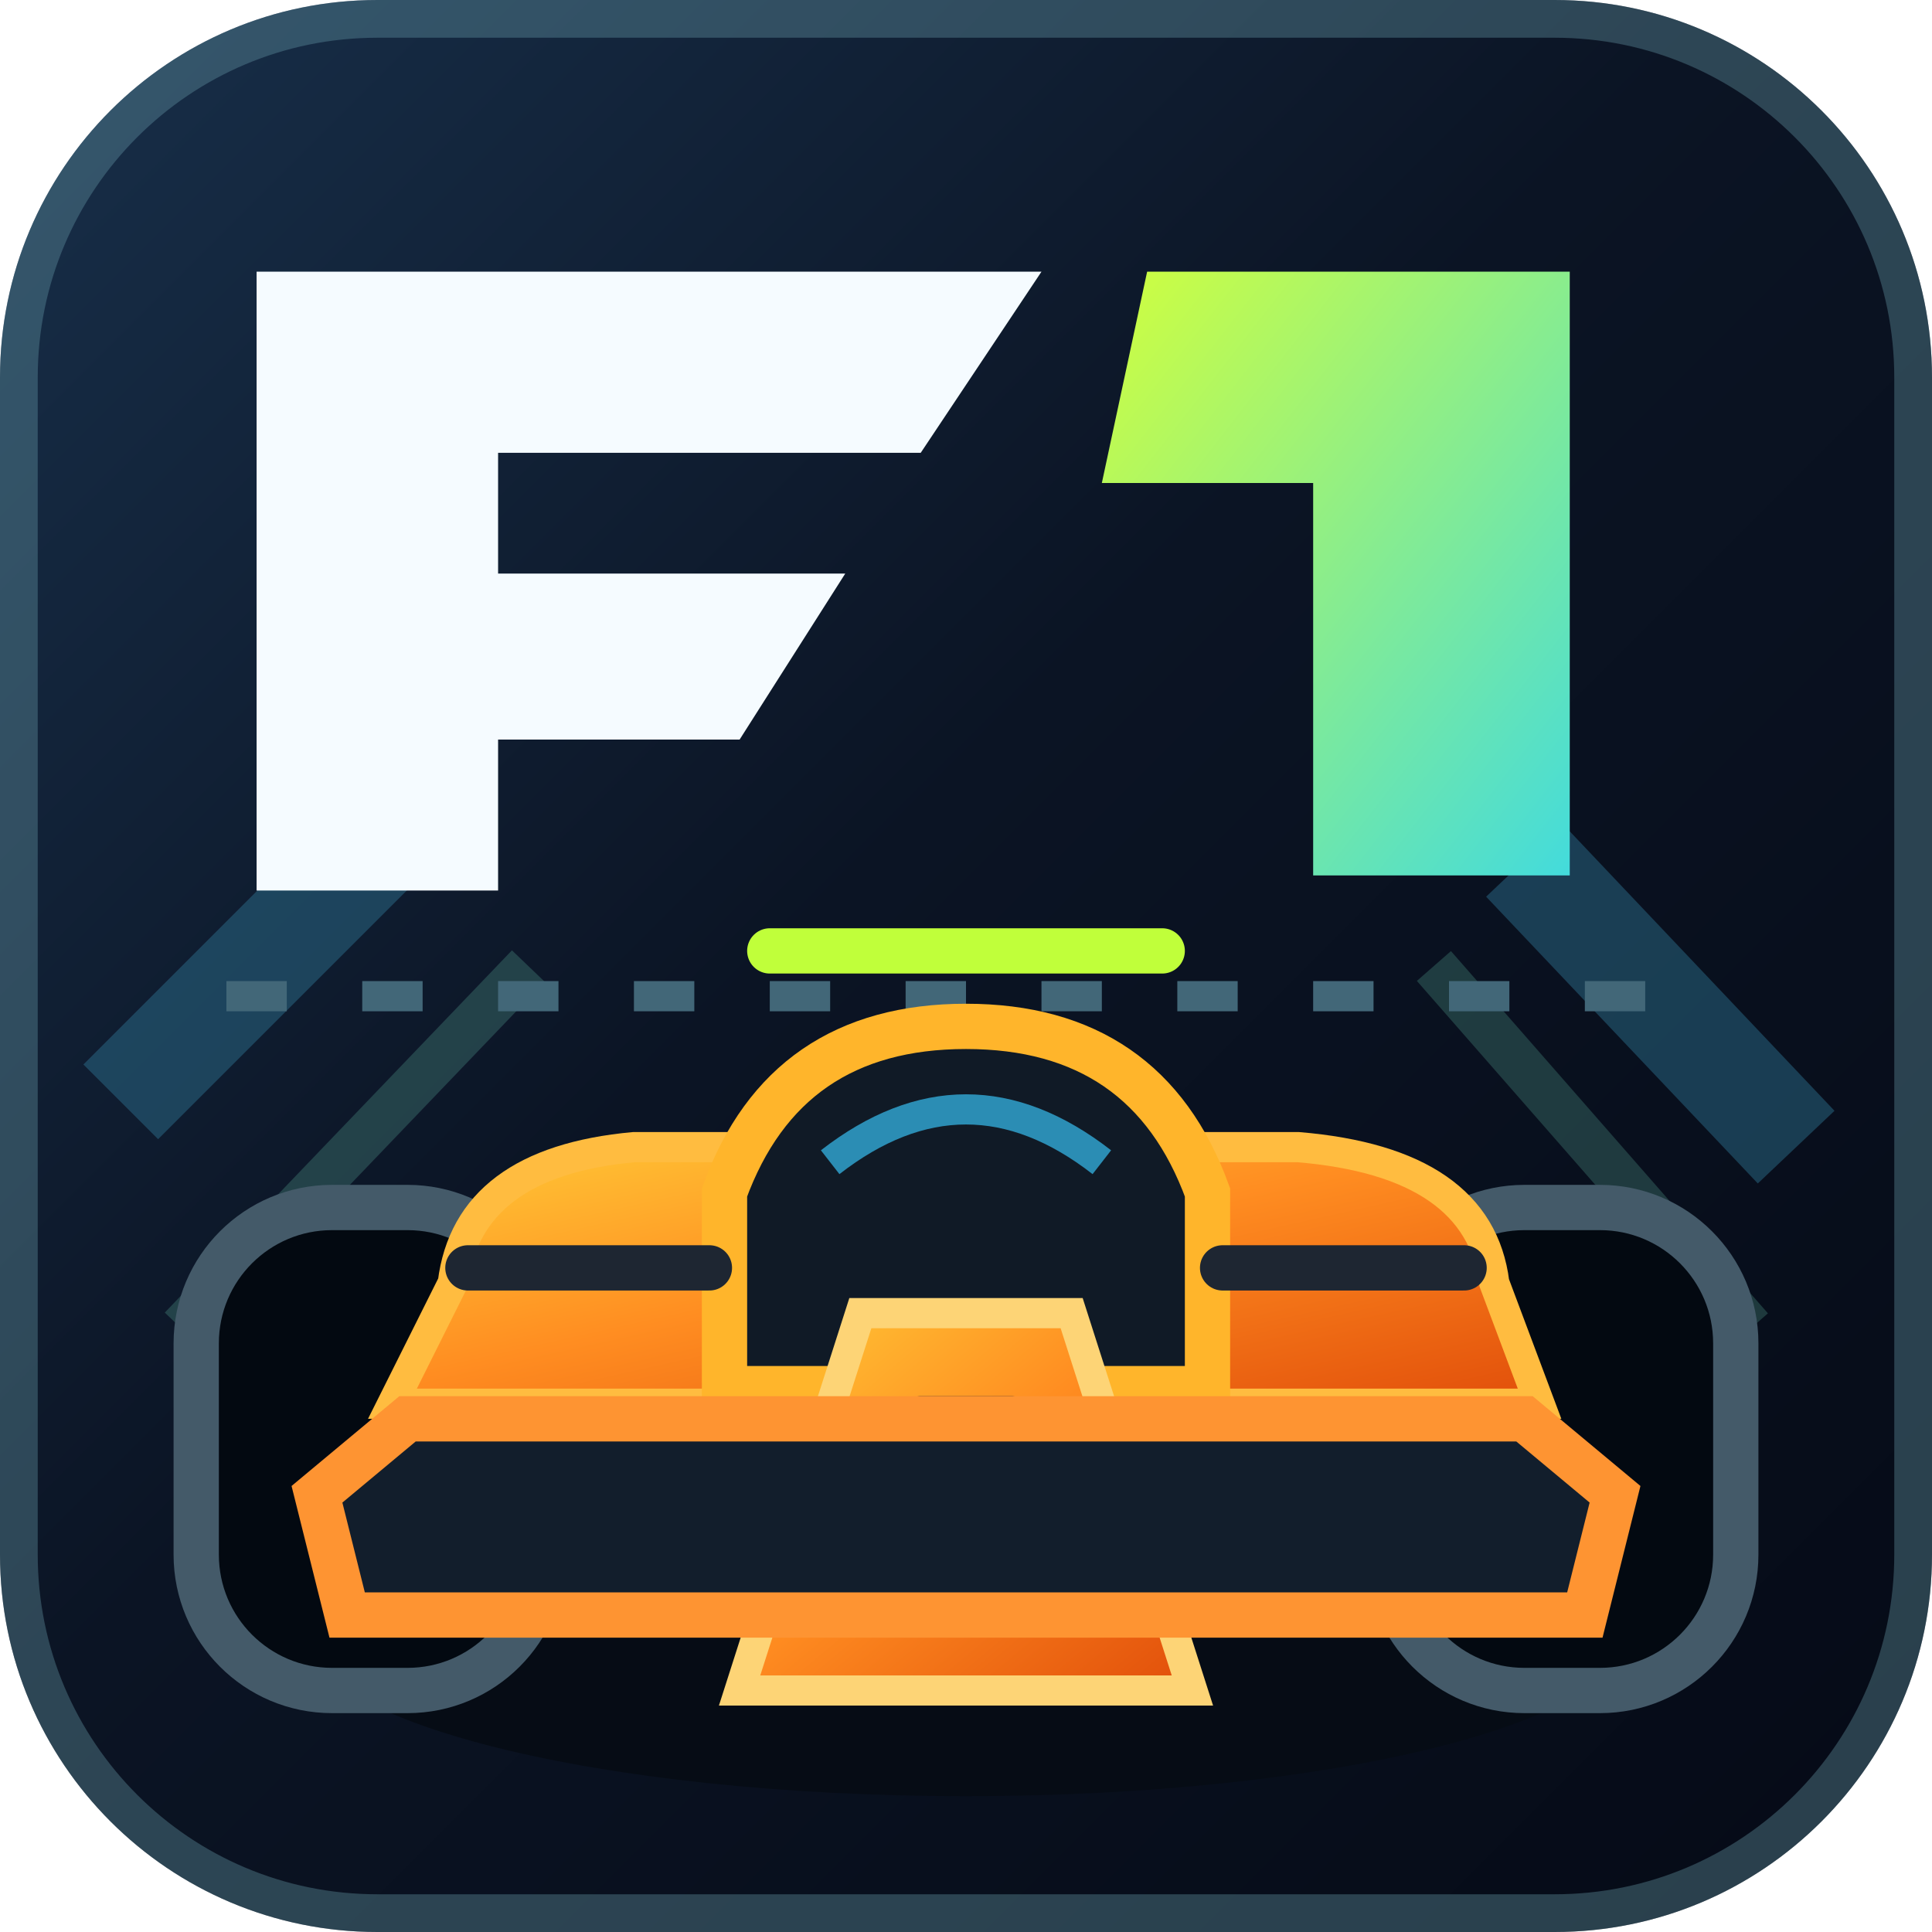
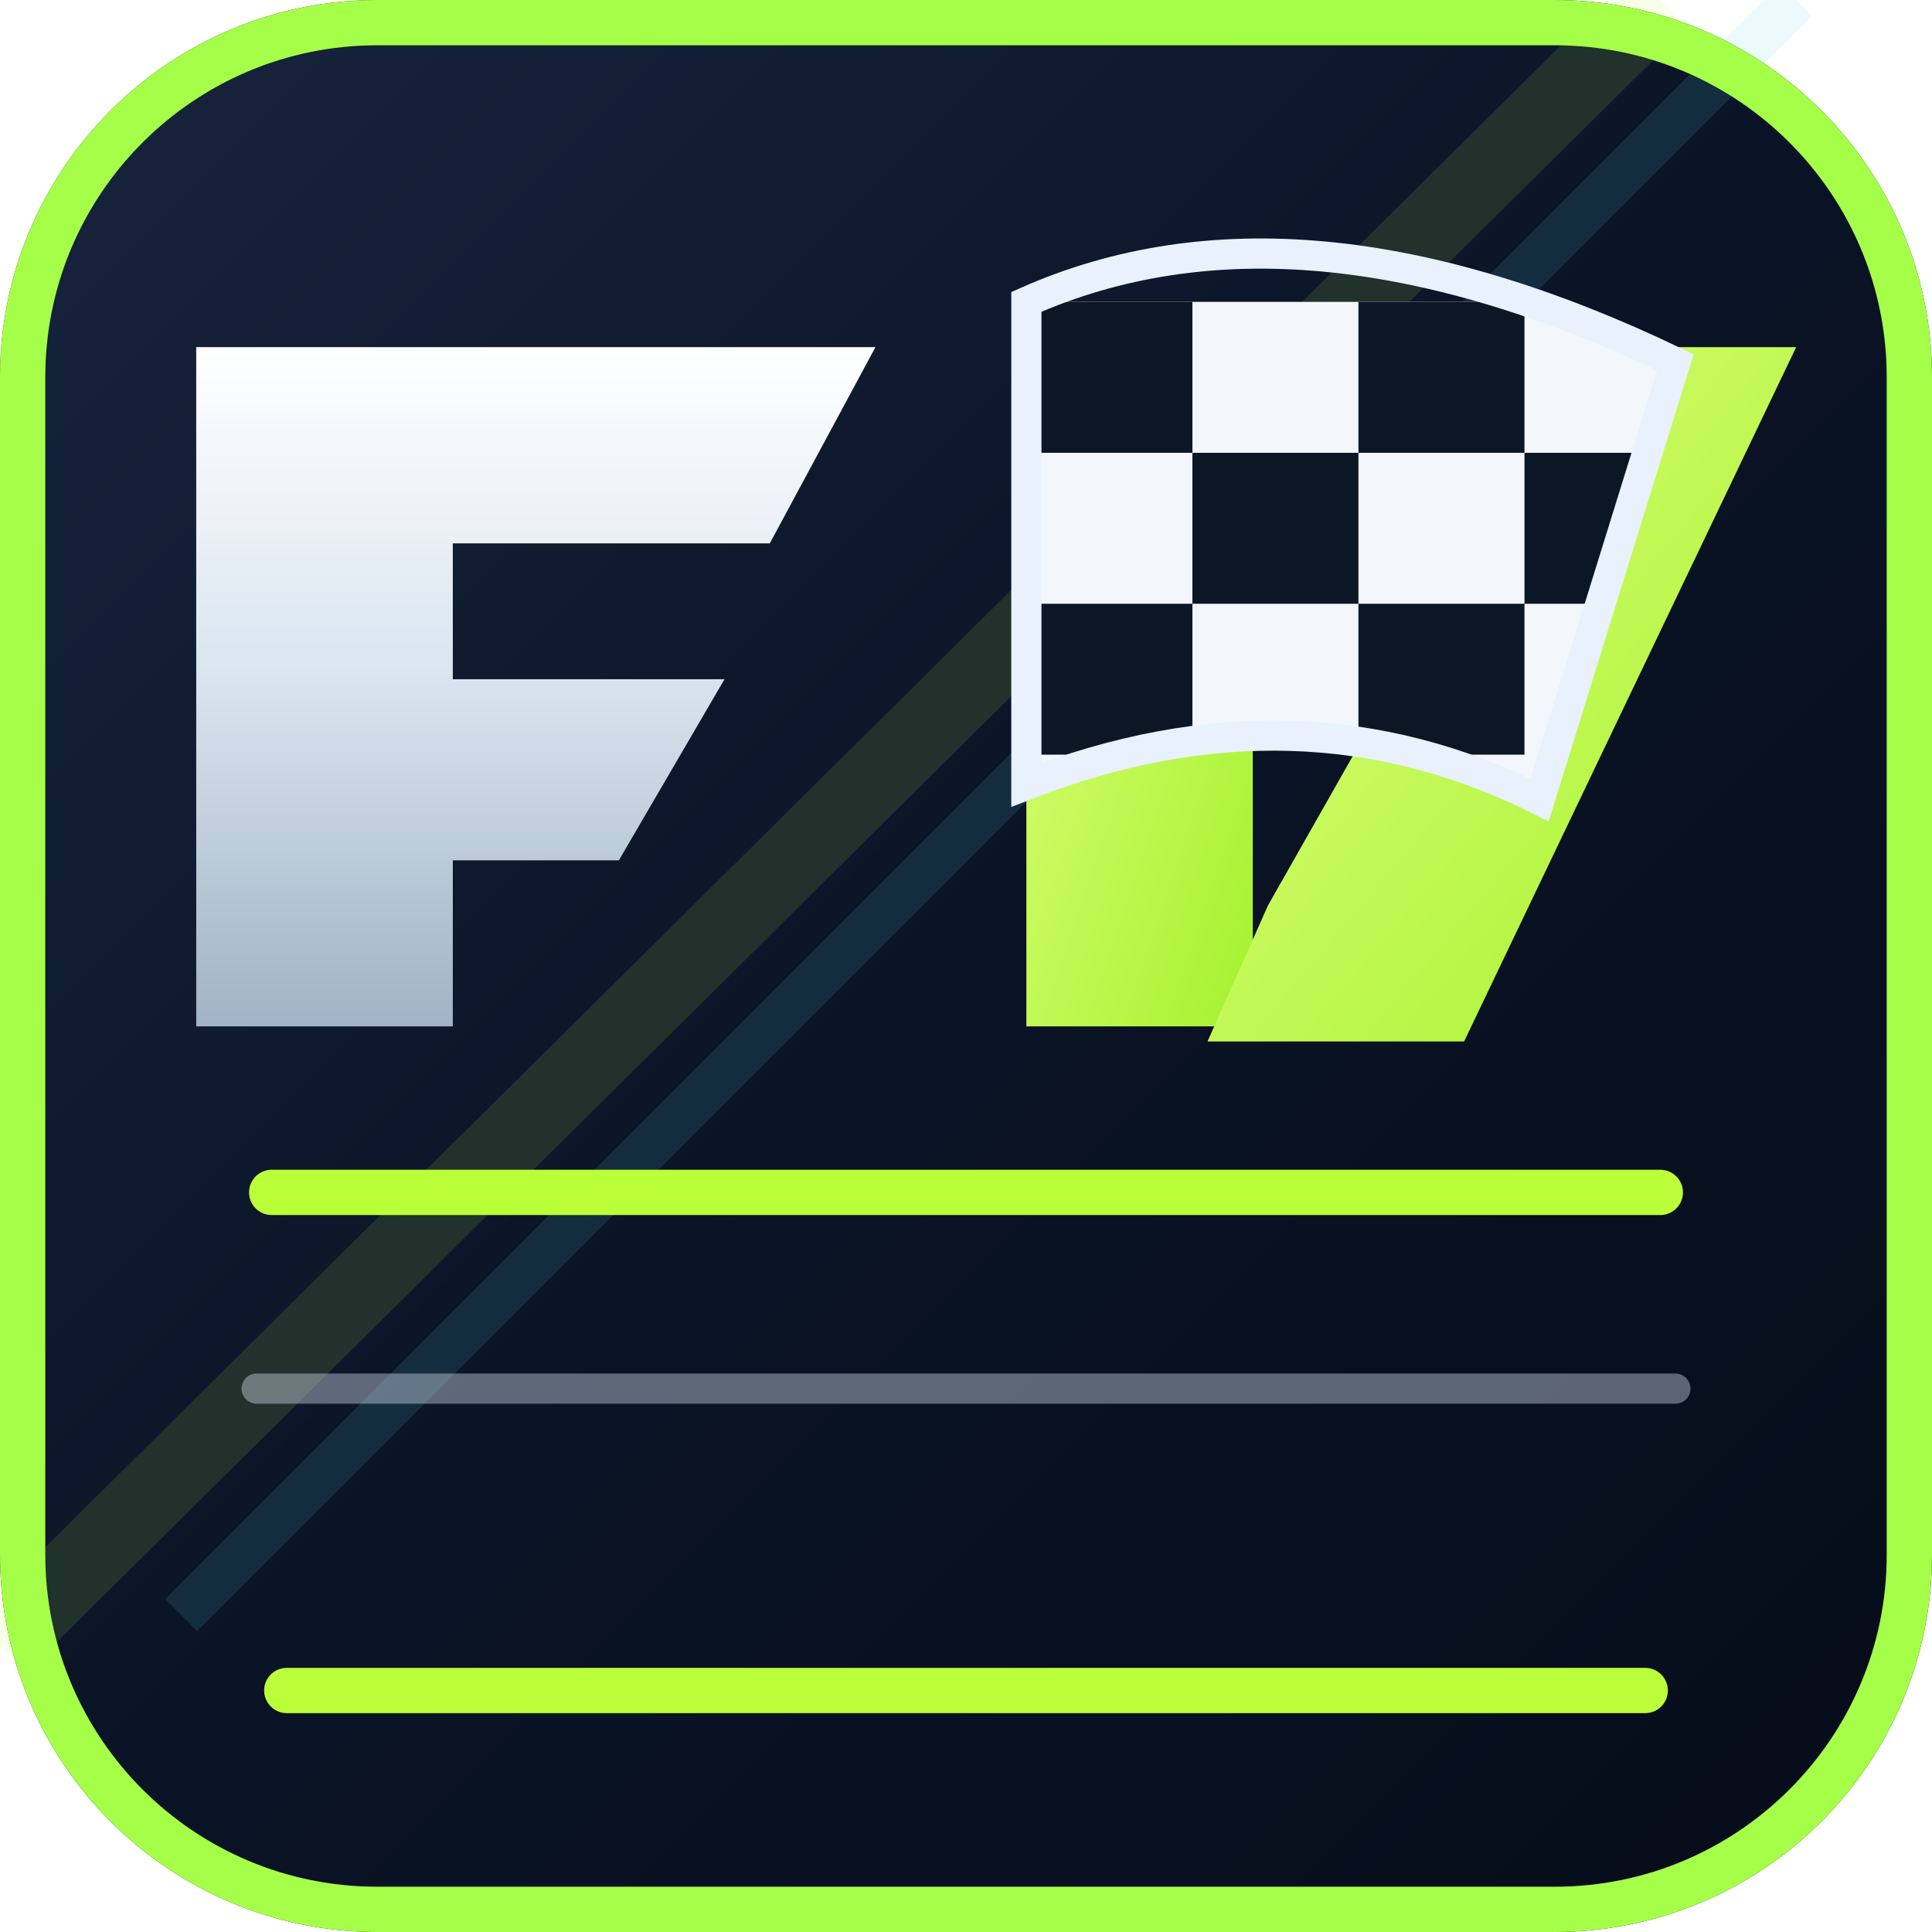
- <svg xmlns="http://www.w3.org/2000/svg" viewBox="0 0 128 128" role="img" aria-label="F1 Invincible racing-car icon">
+ <svg xmlns="http://www.w3.org/2000/svg" viewBox="0 0 128 128" role="img" aria-label="F1 Invincible chequered flag emblem">
  <defs>
    <linearGradient id="bg" x1="0" y1="0" x2="1" y2="1">
-       <stop stop-color="#18304b" />
-       <stop offset=".45" stop-color="#0b1424" />
-       <stop offset="1" stop-color="#050a16" />
+       <stop stop-color="#17253e" />
+       <stop offset="0.52" stop-color="#0a1325" />
+       <stop offset="1" stop-color="#060c18" />
    </linearGradient>
-     <linearGradient id="car" x1="0" y1="0" x2="1" y2="1">
-       <stop stop-color="#ffcb37" />
-       <stop offset=".46" stop-color="#ff8d21" />
-       <stop offset="1" stop-color="#e14e0a" />
+     <linearGradient id="metal" x1="0" x2="0" y1="0" y2="1">
+       <stop stop-color="#fff" />
+       <stop offset=".48" stop-color="#d9e5f0" />
+       <stop offset="1" stop-color="#a2b3c5" />
    </linearGradient>
-     <linearGradient id="neon" x1="0" y1="0" x2="1" y2="1">
-       <stop stop-color="#d1ff3d" />
-       <stop offset="1" stop-color="#43dbdc" />
+     <linearGradient id="lime" x1="0" y1="0" x2="1" y2="1">
+       <stop stop-color="#e1ff7d" />
+       <stop offset="1" stop-color="#a4f22f" />
    </linearGradient>
+     <clipPath id="flag">
+       <path d="M68 20Q86 12 111 24L102 53Q86 45 68 52Z" />
+     </clipPath>
  </defs>
  <rect width="128" height="128" rx="25" fill="url(#bg)" />
-   <path d="M8 73L30 51M119 76L101 57" fill="none" stroke="#2f7795" stroke-opacity=".45" stroke-width="7" />
-   <path d="M12 88L35 64M116 88L95 64" fill="none" stroke="#8affdd" stroke-opacity=".18" stroke-width="3" />
-   <path d="M17 18H69L61 30H33v8h23l-7 11H33v10H17z" fill="#f5fbff" />
-   <path d="M76 18h28v40H87V32H73z" fill="url(#neon)" />
-   <path d="M15 66H113" stroke="#426778" stroke-width="2" stroke-dasharray="4 5" />
-   <ellipse cx="64" cy="108" rx="44" ry="11" fill="#060c15" />
-   <rect x="13" y="80" width="23" height="32" rx="9" fill="#030911" stroke="#445a69" stroke-width="3" />
-   <rect x="92" y="80" width="23" height="32" rx="9" fill="#030911" stroke="#445a69" stroke-width="3" />
-   <path d="M30 85Q31 77 42 76H86Q98 77 99 85L102 93H26z" fill="url(#car)" stroke="#ffbc40" stroke-width="2" />
-   <path d="M48 79q4-11 16-11t16 11v13H48z" fill="#101a26" stroke="#ffb52b" stroke-width="3" />
-   <path d="M55 77q9-7 18 0" fill="none" stroke="#2b8db4" stroke-width="2" />
-   <path d="M57 87h14l8 25H49z" fill="url(#car)" stroke="#fdd476" stroke-width="2" />
-   <path d="M61 94h6" stroke="#101727" stroke-width="3" stroke-linecap="round" />
-   <path d="M27 94H101l6 5-2 8H23l-2-8z" fill="#121e2c" stroke="#fe9432" stroke-width="3" />
-   <path d="M18 105h92" stroke="url(#neon)" stroke-width="4" stroke-linecap="round" />
-   <path d="M31 84h16M81 84h16" stroke="#1e2632" stroke-width="3" stroke-linecap="round" />
-   <path d="M51 63h26" stroke="#c0ff3a" stroke-width="3" stroke-linecap="round" />
-   <rect x="1.25" y="1.25" width="125.5" height="125.5" rx="23.75" fill="none" stroke="#6ba0ae" stroke-opacity=".36" stroke-width="2.5" />
+   <path d="M0 109 110 0" stroke="#baff39" stroke-width="5" opacity=".12" />
+   <path d="M12 107 119 0" stroke="#56dfed" stroke-width="3" opacity=".12" />
+   <path d="M13 23H58l-7 13H30v9h18l-7 12H30v11H13z" fill="url(#metal)" />
+   <path d="M68 60V23l15 0v45H68z" fill="url(#lime)" />
+   <path d="M84 60 105 23h14L97 69H80z" fill="url(#lime)" />
+   <g clip-path="url(#flag)">
+     <path d="M68 20h44v36H68z" fill="#f3f7fc" />
+     <path d="M68 20h11v10H68zm22 0h11v10H90zM79 30h11v10H79zm22 0h11v10h-11zM68 40h11v10H68zm22 0h11v10H90z" fill="#0b1725" />
+   </g>
+   <path d="M68 20Q86 12 111 24L102 53Q86 45 68 52Z" fill="none" stroke="#e8f1fc" stroke-width="2" />
+   <path d="M18 79h92" stroke="#baff39" stroke-width="3" stroke-linecap="round" />
+   <path d="M17 92h94" stroke="#dce7f5" stroke-width="2" stroke-linecap="round" opacity=".4" />
+   <path d="M19 112h90" stroke="#baff39" stroke-width="3" stroke-linecap="round" />
+   <rect x="1.5" y="1.5" width="125" height="125" rx="23.5" fill="none" stroke="#a5ff48" stroke-width="3" />
</svg>
